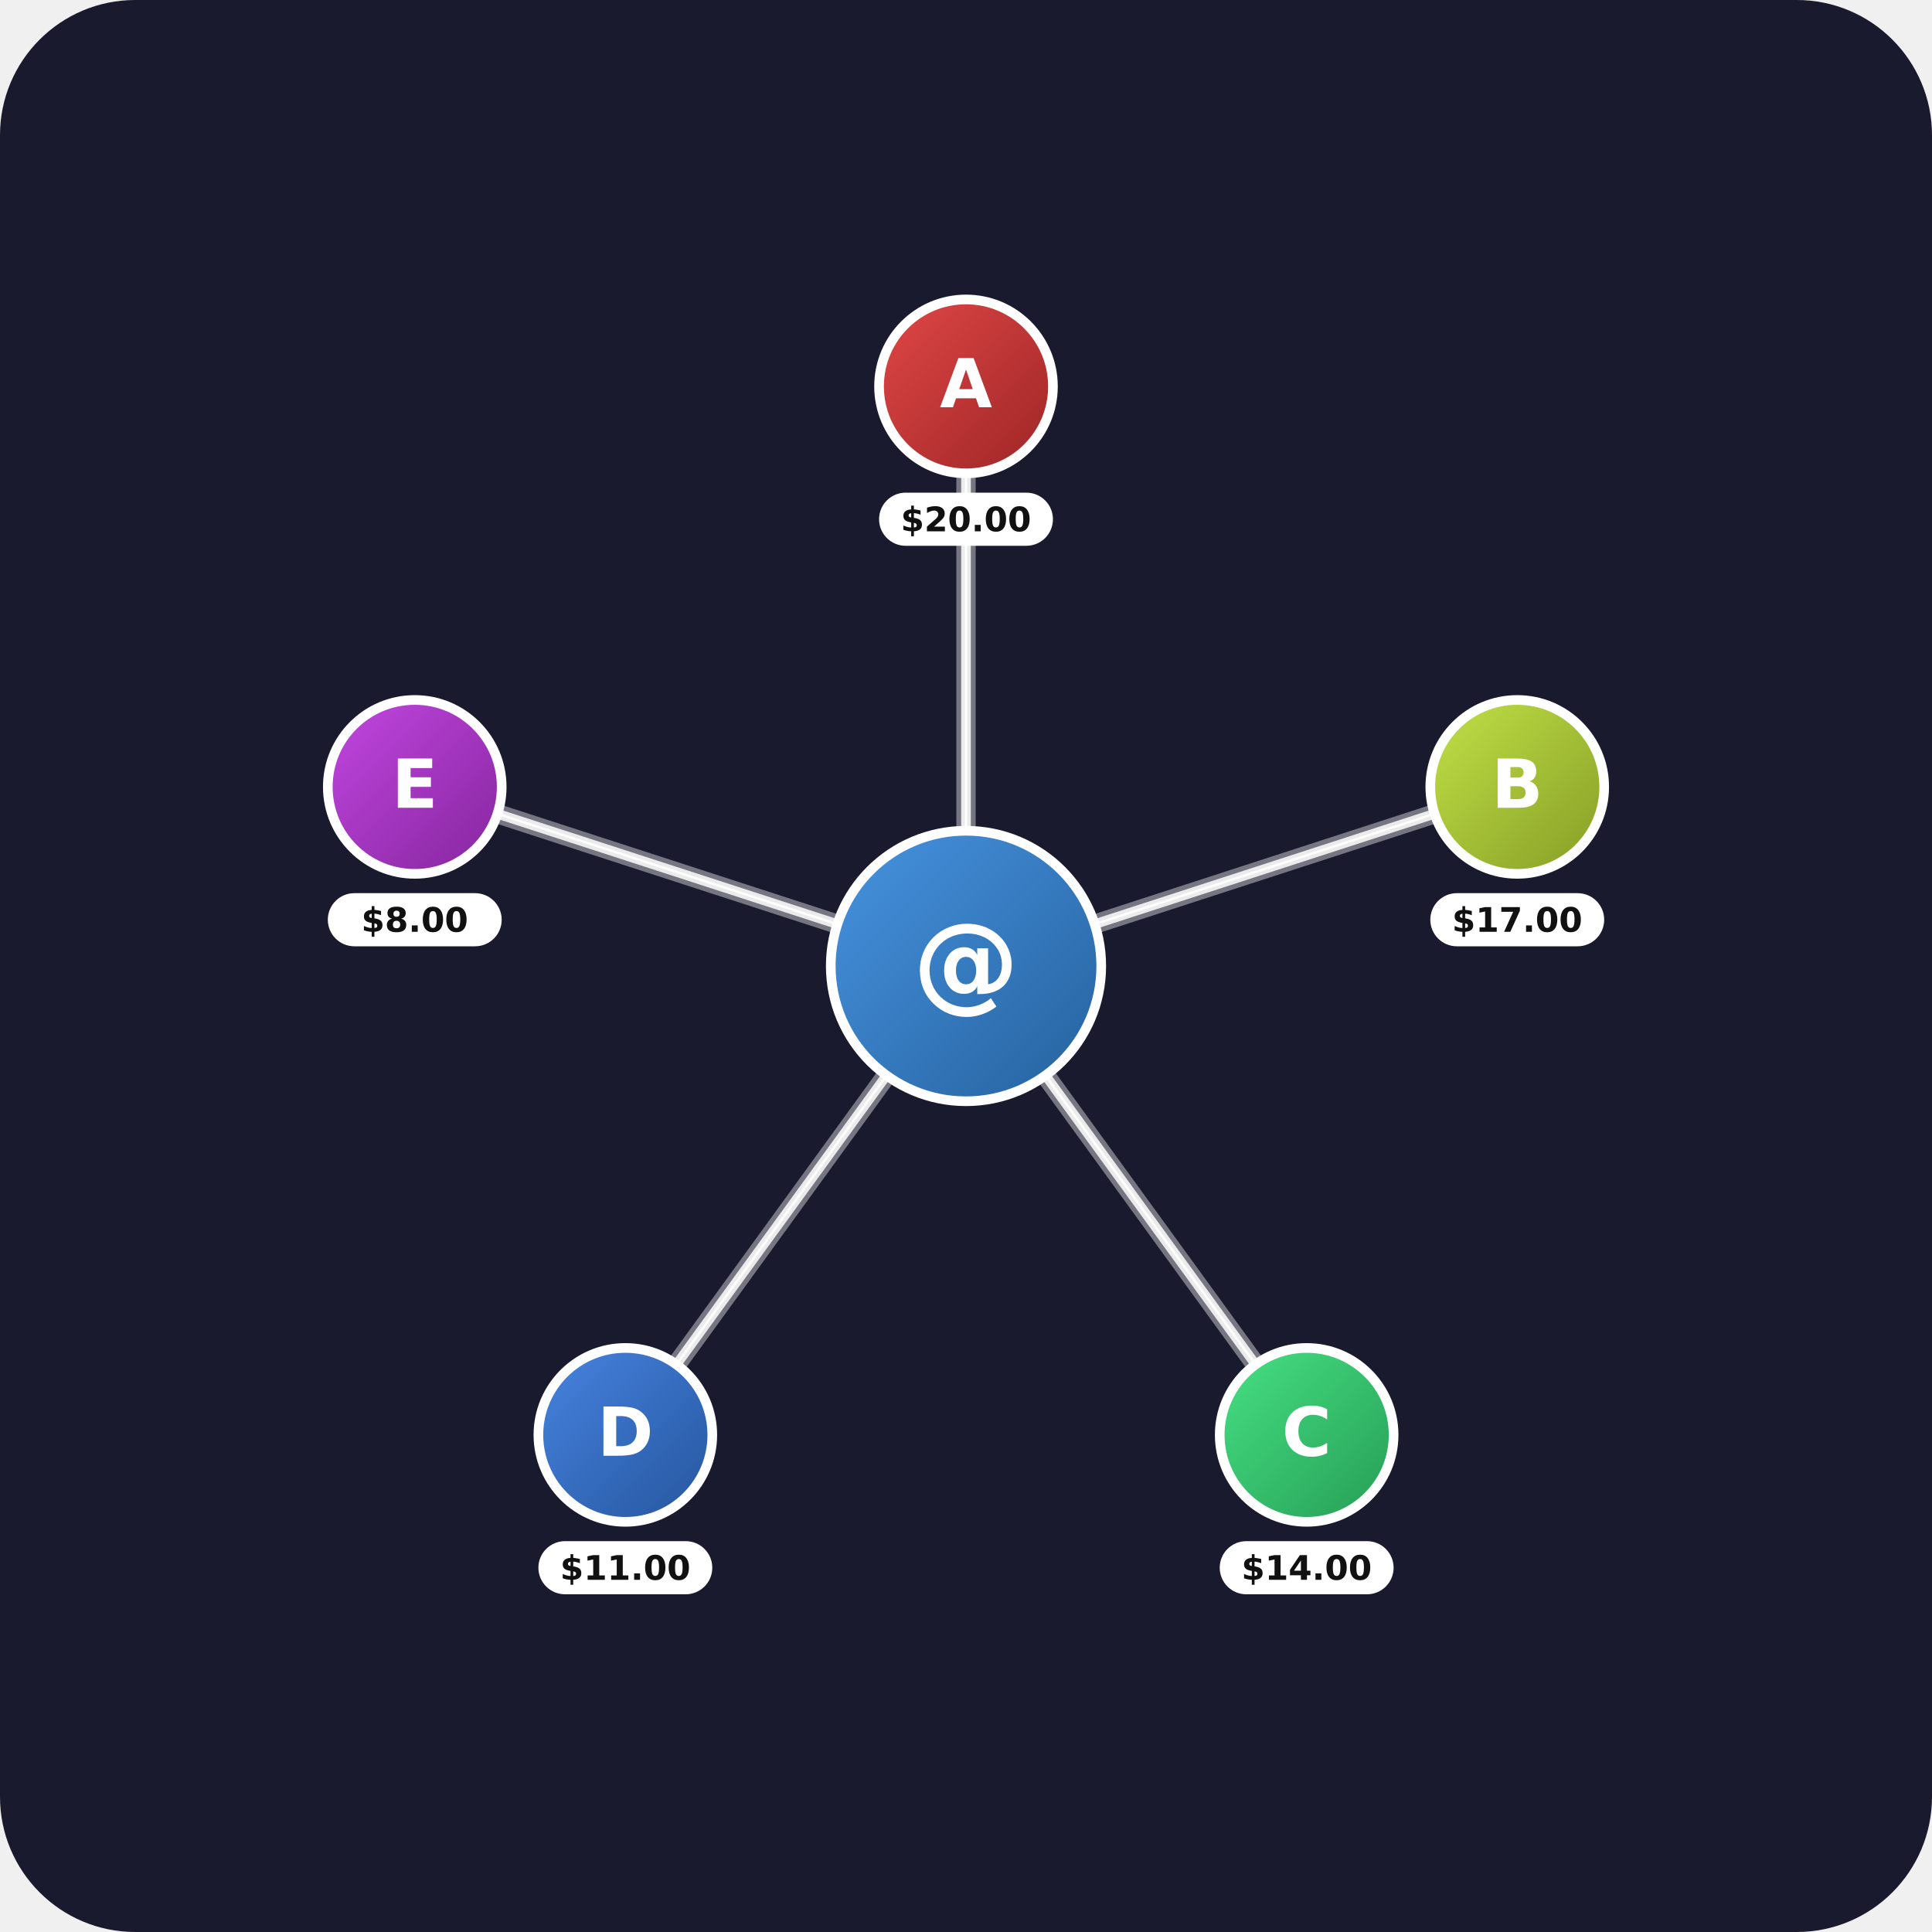
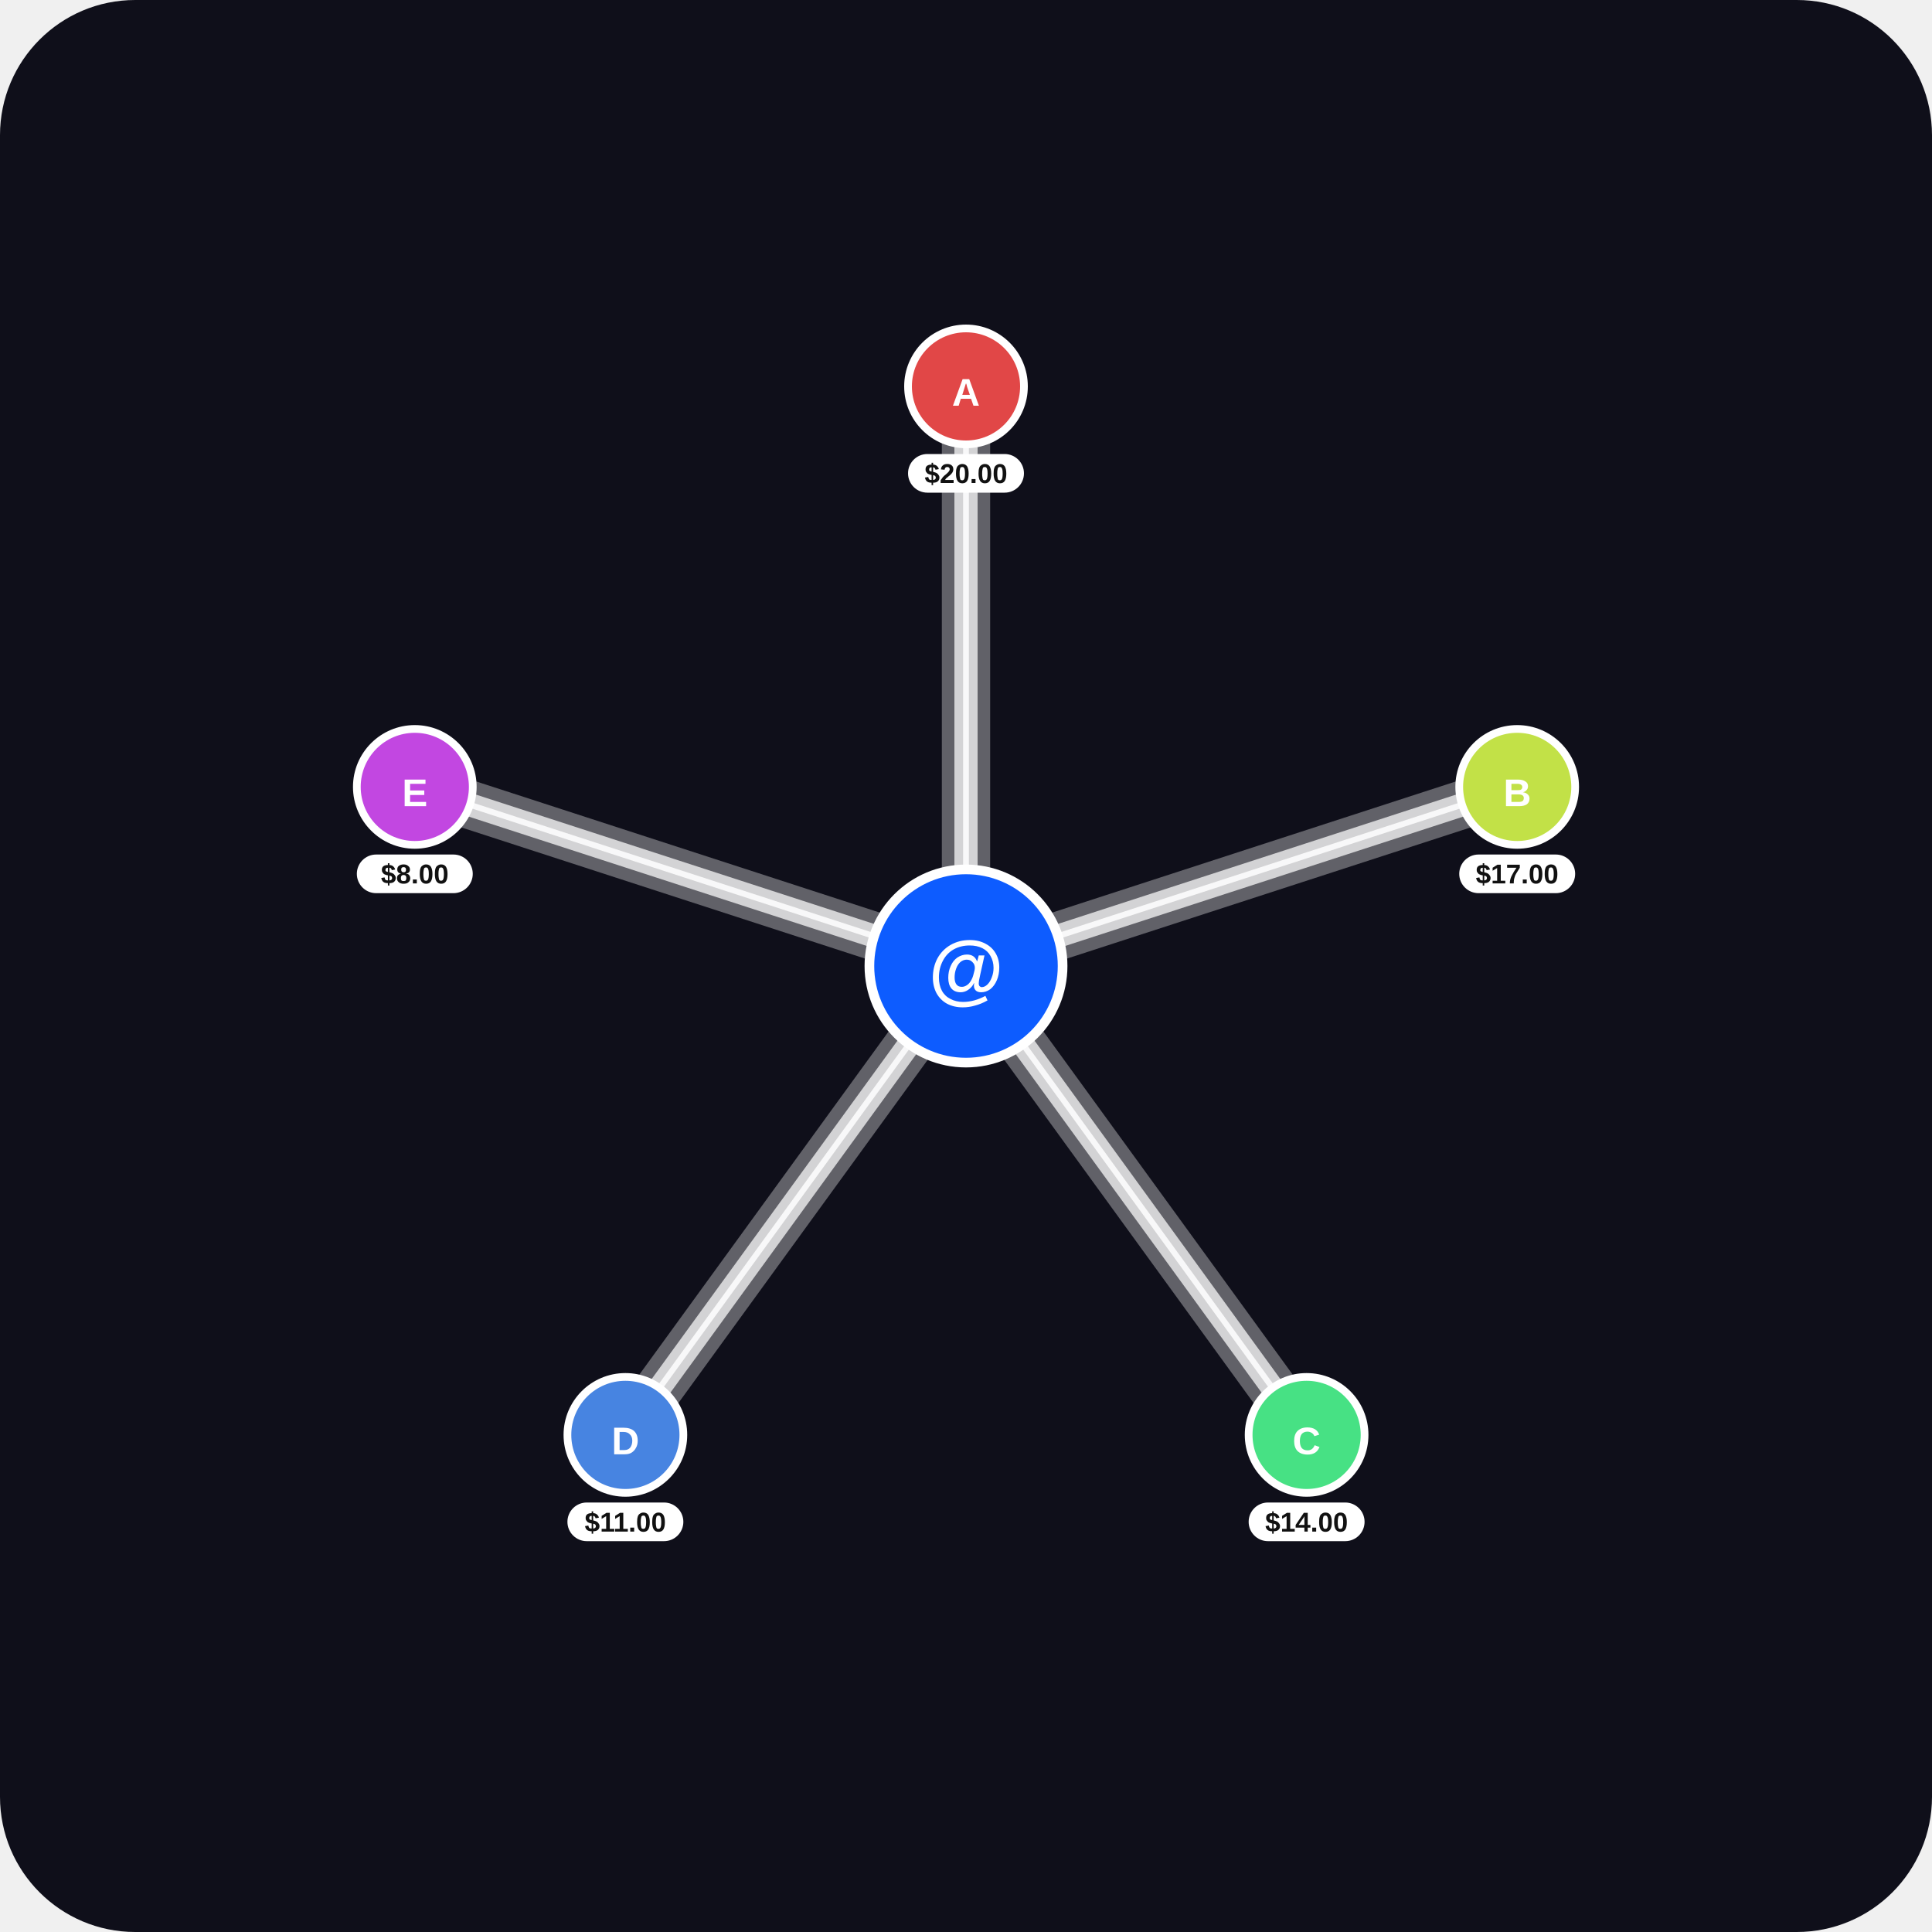
- <svg xmlns="http://www.w3.org/2000/svg" viewBox="0 0 400 400" width="400" height="400">
-   <defs>
-     <linearGradient id="grad-sheen" x1="0%" y1="0%" x2="100%" y2="0%">
-       <stop offset="0" stop-color="#888" />
-       <stop offset="0.5" stop-color="#fff" />
-       <stop offset="1" stop-color="#888" />
-     </linearGradient>
-     <linearGradient id="grad-copper" x1="0%" y1="0%" x2="100%" y2="0%">
-       <stop offset="0" stop-color="#7A3F1D" />
-       <stop offset="0.5" stop-color="#FFD8B5" />
-       <stop offset="1" stop-color="#7A3F1D" />
-     </linearGradient>
-     <linearGradient id="grad-gold-wire" x1="0%" y1="0%" x2="100%" y2="0%">
-       <stop offset="0" stop-color="#7A5800" />
-       <stop offset="0.5" stop-color="#FFF6B0" />
-       <stop offset="1" stop-color="#7A5800" />
-     </linearGradient>
-     <linearGradient id="grad-sunset" x1="0%" y1="0%" x2="100%" y2="0%">
-       <stop offset="0" stop-color="#FF6B35" />
-       <stop offset="1" stop-color="#FFD700" />
-     </linearGradient>
-     <linearGradient id="grad-ocean" x1="0%" y1="0%" x2="100%" y2="0%">
-       <stop offset="0" stop-color="#0077B6" />
-       <stop offset="1" stop-color="#90E0EF" />
-     </linearGradient>
-     <linearGradient id="grad-fire" x1="0%" y1="0%" x2="100%" y2="0%">
-       <stop offset="0" stop-color="#FF0000" />
-       <stop offset="1" stop-color="#FFD700" />
-     </linearGradient>
-     <linearGradient id="grad-forest" x1="0%" y1="0%" x2="100%" y2="0%">
-       <stop offset="0" stop-color="#0F5132" />
-       <stop offset="1" stop-color="#6EE7B7" />
-     </linearGradient>
-     <linearGradient id="grad-candy" x1="0%" y1="0%" x2="100%" y2="0%">
-       <stop offset="0" stop-color="#FF1493" />
-       <stop offset="1" stop-color="#7C3AED" />
-     </linearGradient>
-     <linearGradient id="grad-rainbow" x1="0%" y1="0%" x2="100%" y2="0%">
-       <stop offset="0" stop-color="#FF0000" />
-       <stop offset="0.33" stop-color="#FFFF00" />
-       <stop offset="0.66" stop-color="#00FF00" />
-       <stop offset="1" stop-color="#9D4EDD" />
-     </linearGradient>
-     <linearGradient id="grad-synthwave" x1="0%" y1="0%" x2="100%" y2="0%">
-       <stop offset="0" stop-color="#FF006E" />
-       <stop offset="0.5" stop-color="#8338EC" />
-       <stop offset="1" stop-color="#3A86FF" />
-     </linearGradient>
-     <linearGradient id="grad-aurora" x1="0%" y1="0%" x2="100%" y2="0%">
-       <stop offset="0" stop-color="#00F5D4" />
-       <stop offset="0.5" stop-color="#00BBF9" />
-       <stop offset="1" stop-color="#9B5DE5" />
-     </linearGradient>
-     <linearGradient id="grad-gold" x1="0%" y1="0%" x2="100%" y2="0%">
-       <stop offset="0" stop-color="#FFF6B0" />
-       <stop offset="0.5" stop-color="#E8C66B" />
-       <stop offset="1" stop-color="#B8860B" />
-     </linearGradient>
-     <linearGradient id="grad-cosmic" x1="0%" y1="0%" x2="100%" y2="0%">
-       <stop offset="0" stop-color="#10002B" />
-       <stop offset="0.5" stop-color="#9D4EDD" />
-       <stop offset="1" stop-color="#FF61DC" />
-     </linearGradient>
-     <filter id="glow-cyan" x="-50%" y="-50%" width="200%" height="200%">
-       <feGaussianBlur stdDeviation="2.5" result="b" />
-       <feMerge>
-         <feMergeNode in="b" />
-         <feMergeNode in="SourceGraphic" />
-       </feMerge>
-     </filter>
-     <filter id="glow-magenta" x="-50%" y="-50%" width="200%" height="200%">
-       <feGaussianBlur stdDeviation="2.5" result="b" />
-       <feMerge>
-         <feMergeNode in="b" />
-         <feMergeNode in="SourceGraphic" />
-       </feMerge>
-     </filter>
-     <filter id="glow-green" x="-50%" y="-50%" width="200%" height="200%">
-       <feGaussianBlur stdDeviation="2.5" result="b" />
-       <feMerge>
-         <feMergeNode in="b" />
-         <feMergeNode in="SourceGraphic" />
-       </feMerge>
-     </filter>
-     <filter id="glow-gold" x="-50%" y="-50%" width="200%" height="200%">
-       <feGaussianBlur stdDeviation="2.5" result="b" />
-       <feMerge>
-         <feMergeNode in="b" />
-         <feMergeNode in="SourceGraphic" />
-       </feMerge>
-     </filter>
-     <filter id="glow-purple" x="-50%" y="-50%" width="200%" height="200%">
-       <feGaussianBlur stdDeviation="2.5" result="b" />
-       <feMerge>
-         <feMergeNode in="b" />
-         <feMergeNode in="SourceGraphic" />
-       </feMerge>
-     </filter>
-     <filter id="glow-orange" x="-50%" y="-50%" width="200%" height="200%">
-       <feGaussianBlur stdDeviation="2.5" result="b" />
-       <feMerge>
-         <feMergeNode in="b" />
-         <feMergeNode in="SourceGraphic" />
-       </feMerge>
-     </filter>
-     <filter id="glow-red" x="-50%" y="-50%" width="200%" height="200%">
-       <feGaussianBlur stdDeviation="2.5" result="b" />
-       <feMerge>
-         <feMergeNode in="b" />
-         <feMergeNode in="SourceGraphic" />
-       </feMerge>
-     </filter>
-     <filter id="glow-blue" x="-50%" y="-50%" width="200%" height="200%">
-       <feGaussianBlur stdDeviation="2.5" result="b" />
-       <feMerge>
-         <feMergeNode in="b" />
-         <feMergeNode in="SourceGraphic" />
-       </feMerge>
-     </filter>
-     <filter id="glow-pink" x="-50%" y="-50%" width="200%" height="200%">
-       <feGaussianBlur stdDeviation="2.5" result="b" />
-       <feMerge>
-         <feMergeNode in="b" />
-         <feMergeNode in="SourceGraphic" />
-       </feMerge>
-     </filter>
-     <filter id="glow-lime" x="-50%" y="-50%" width="200%" height="200%">
-       <feGaussianBlur stdDeviation="2.5" result="b" />
-       <feMerge>
-         <feMergeNode in="b" />
-         <feMergeNode in="SourceGraphic" />
-       </feMerge>
-     </filter>
-     <filter id="glow-soft" x="-50%" y="-50%" width="200%" height="200%">
-       <feGaussianBlur stdDeviation="4" result="b" />
-       <feMerge>
-         <feMergeNode in="b" />
-         <feMergeNode in="SourceGraphic" />
-       </feMerge>
-     </filter>
-     <filter id="glow-inner" x="-50%" y="-50%" width="200%" height="200%">
-       <feGaussianBlur stdDeviation="1.5" result="b" />
-       <feMerge>
-         <feMergeNode in="b" />
-         <feMergeNode in="SourceGraphic" />
-       </feMerge>
-     </filter>
-   </defs>
-   <rect x="0" y="0" width="400" height="400" rx="28" fill="#1A1A2E" />
-   <line x1="200" y1="200" x2="200.00" y2="80.00" stroke="#ffffff" stroke-width="4" stroke-opacity="0.4" />
-   <line x1="200" y1="200" x2="200.00" y2="80.00" stroke="#ffffff" stroke-width="2" stroke-opacity="0.85" />
-   <line x1="200" y1="200" x2="200.00" y2="80.00" stroke="#fff" stroke-width="0.5" stroke-opacity="0.95" />
-   <line x1="200" y1="200" x2="314.13" y2="162.92" stroke="#ffffff" stroke-width="4" stroke-opacity="0.4" />
-   <line x1="200" y1="200" x2="314.13" y2="162.92" stroke="#ffffff" stroke-width="2" stroke-opacity="0.85" />
-   <line x1="200" y1="200" x2="314.13" y2="162.92" stroke="#fff" stroke-width="0.5" stroke-opacity="0.95" />
-   <line x1="200" y1="200" x2="270.53" y2="297.08" stroke="#ffffff" stroke-width="4" stroke-opacity="0.4" />
-   <line x1="200" y1="200" x2="270.53" y2="297.08" stroke="#ffffff" stroke-width="2" stroke-opacity="0.85" />
-   <line x1="200" y1="200" x2="270.53" y2="297.08" stroke="#fff" stroke-width="0.5" stroke-opacity="0.95" />
-   <line x1="200" y1="200" x2="129.47" y2="297.08" stroke="#ffffff" stroke-width="4" stroke-opacity="0.4" />
-   <line x1="200" y1="200" x2="129.47" y2="297.08" stroke="#ffffff" stroke-width="2" stroke-opacity="0.85" />
-   <line x1="200" y1="200" x2="129.47" y2="297.08" stroke="#fff" stroke-width="0.5" stroke-opacity="0.95" />
-   <line x1="200" y1="200" x2="85.87" y2="162.92" stroke="#ffffff" stroke-width="4" stroke-opacity="0.4" />
-   <line x1="200" y1="200" x2="85.87" y2="162.92" stroke="#ffffff" stroke-width="2" stroke-opacity="0.85" />
-   <line x1="200" y1="200" x2="85.87" y2="162.92" stroke="#fff" stroke-width="0.5" stroke-opacity="0.95" />
-   <g transform="translate(200.00 200.00)">
-     <defs>
-       <linearGradient id="ctile999" x1="0" y1="0" x2="1" y2="1">
-         <stop offset="0" stop-color="hsl(210,72%,58%)" />
-         <stop offset="1" stop-color="hsl(210,62%,38%)" />
-       </linearGradient>
-     </defs>
-     <circle r="28.0" fill="url(#ctile999)" stroke="#fff" stroke-width="2" />
-     <text x="0" y="6.72" text-anchor="middle" font-family="DejaVu Sans, Arial, sans-serif" font-size="22" font-weight="700" fill="#fff">@</text>
-   </g>
-   <g transform="translate(200.00 80.00)">
-     <defs>
-       <linearGradient id="ctile0" x1="0" y1="0" x2="1" y2="1">
-         <stop offset="0" stop-color="hsl(0,72%,58%)" />
-         <stop offset="1" stop-color="hsl(0,62%,38%)" />
-       </linearGradient>
-     </defs>
-     <circle r="18.0" fill="url(#ctile0)" stroke="#fff" stroke-width="2" />
-     <text x="0" y="4.32" text-anchor="middle" font-family="DejaVu Sans, Arial, sans-serif" font-size="14" font-weight="700" fill="#fff">A</text>
-   </g>
-   <g transform="translate(200.00 102.00)">
-     <rect x="-18" y="0" width="36" height="11" rx="5.5" fill="#fff" />
-     <text x="0" y="8" text-anchor="middle" font-family="DejaVu Sans, Arial, sans-serif" font-size="7" font-weight="700" fill="#111">$20.00</text>
-   </g>
-   <g transform="translate(314.13 162.92)">
-     <defs>
-       <linearGradient id="ctile1" x1="0" y1="0" x2="1" y2="1">
-         <stop offset="0" stop-color="hsl(72,72%,58%)" />
-         <stop offset="1" stop-color="hsl(72,62%,38%)" />
-       </linearGradient>
-     </defs>
-     <circle r="18.0" fill="url(#ctile1)" stroke="#fff" stroke-width="2" />
-     <text x="0" y="4.32" text-anchor="middle" font-family="DejaVu Sans, Arial, sans-serif" font-size="14" font-weight="700" fill="#fff">B</text>
-   </g>
-   <g transform="translate(314.13 184.92)">
-     <rect x="-18" y="0" width="36" height="11" rx="5.5" fill="#fff" />
-     <text x="0" y="8" text-anchor="middle" font-family="DejaVu Sans, Arial, sans-serif" font-size="7" font-weight="700" fill="#111">$17.00</text>
-   </g>
-   <g transform="translate(270.53 297.08)">
-     <defs>
-       <linearGradient id="ctile2" x1="0" y1="0" x2="1" y2="1">
-         <stop offset="0" stop-color="hsl(144,72%,58%)" />
-         <stop offset="1" stop-color="hsl(144,62%,38%)" />
-       </linearGradient>
-     </defs>
-     <circle r="18.0" fill="url(#ctile2)" stroke="#fff" stroke-width="2" />
-     <text x="0" y="4.32" text-anchor="middle" font-family="DejaVu Sans, Arial, sans-serif" font-size="14" font-weight="700" fill="#fff">C</text>
-   </g>
-   <g transform="translate(270.53 319.08)">
-     <rect x="-18" y="0" width="36" height="11" rx="5.5" fill="#fff" />
-     <text x="0" y="8" text-anchor="middle" font-family="DejaVu Sans, Arial, sans-serif" font-size="7" font-weight="700" fill="#111">$14.00</text>
-   </g>
-   <g transform="translate(129.47 297.08)">
-     <defs>
-       <linearGradient id="ctile3" x1="0" y1="0" x2="1" y2="1">
-         <stop offset="0" stop-color="hsl(216,72%,58%)" />
-         <stop offset="1" stop-color="hsl(216,62%,38%)" />
-       </linearGradient>
-     </defs>
-     <circle r="18.0" fill="url(#ctile3)" stroke="#fff" stroke-width="2" />
-     <text x="0" y="4.32" text-anchor="middle" font-family="DejaVu Sans, Arial, sans-serif" font-size="14" font-weight="700" fill="#fff">D</text>
-   </g>
-   <g transform="translate(129.47 319.08)">
-     <rect x="-18" y="0" width="36" height="11" rx="5.5" fill="#fff" />
-     <text x="0" y="8" text-anchor="middle" font-family="DejaVu Sans, Arial, sans-serif" font-size="7" font-weight="700" fill="#111">$11.00</text>
-   </g>
-   <g transform="translate(85.87 162.92)">
-     <defs>
-       <linearGradient id="ctile4" x1="0" y1="0" x2="1" y2="1">
-         <stop offset="0" stop-color="hsl(288,72%,58%)" />
-         <stop offset="1" stop-color="hsl(288,62%,38%)" />
-       </linearGradient>
-     </defs>
-     <circle r="18.0" fill="url(#ctile4)" stroke="#fff" stroke-width="2" />
-     <text x="0" y="4.32" text-anchor="middle" font-family="DejaVu Sans, Arial, sans-serif" font-size="14" font-weight="700" fill="#fff">E</text>
-   </g>
-   <g transform="translate(85.87 184.92)">
-     <rect x="-18" y="0" width="36" height="11" rx="5.5" fill="#fff" />
-     <text x="0" y="8" text-anchor="middle" font-family="DejaVu Sans, Arial, sans-serif" font-size="7" font-weight="700" fill="#111">$8.00</text>
-   </g>
+ <svg xmlns="http://www.w3.org/2000/svg" viewBox="0 0 100 100" width="100" height="100">
+   <rect x="0" y="0" width="100" height="100" rx="7" fill="#0F0F1A" />
+   <line x1="50" y1="50" x2="50.00" y2="20.00" stroke="#ffffff" stroke-width="2.5" stroke-opacity="0.34" />
+   <line x1="50" y1="50" x2="50.00" y2="20.00" stroke="#ffffff" stroke-width="1.2" stroke-opacity="0.722" />
+   <line x1="50" y1="50" x2="50.00" y2="20.00" stroke="#fff" stroke-width="0.3" stroke-opacity="0.85" />
+   <line x1="50" y1="50" x2="78.53" y2="40.73" stroke="#ffffff" stroke-width="2.5" stroke-opacity="0.34" />
+   <line x1="50" y1="50" x2="78.53" y2="40.73" stroke="#ffffff" stroke-width="1.2" stroke-opacity="0.722" />
+   <line x1="50" y1="50" x2="78.53" y2="40.73" stroke="#fff" stroke-width="0.3" stroke-opacity="0.85" />
+   <line x1="50" y1="50" x2="67.63" y2="74.27" stroke="#ffffff" stroke-width="2.5" stroke-opacity="0.34" />
+   <line x1="50" y1="50" x2="67.63" y2="74.27" stroke="#ffffff" stroke-width="1.2" stroke-opacity="0.722" />
+   <line x1="50" y1="50" x2="67.63" y2="74.27" stroke="#fff" stroke-width="0.3" stroke-opacity="0.85" />
+   <line x1="50" y1="50" x2="32.37" y2="74.27" stroke="#ffffff" stroke-width="2.5" stroke-opacity="0.34" />
+   <line x1="50" y1="50" x2="32.37" y2="74.27" stroke="#ffffff" stroke-width="1.2" stroke-opacity="0.722" />
+   <line x1="50" y1="50" x2="32.37" y2="74.27" stroke="#fff" stroke-width="0.3" stroke-opacity="0.85" />
+   <line x1="50" y1="50" x2="21.47" y2="40.73" stroke="#ffffff" stroke-width="2.5" stroke-opacity="0.34" />
+   <line x1="50" y1="50" x2="21.47" y2="40.73" stroke="#ffffff" stroke-width="1.2" stroke-opacity="0.722" />
+   <line x1="50" y1="50" x2="21.47" y2="40.73" stroke="#fff" stroke-width="0.3" stroke-opacity="0.85" />
+   <circle cx="50" cy="50" r="5" fill="#0D5CFF" stroke="#fff" stroke-width="0.5" />
+   <text x="50" y="51.5" text-anchor="middle" font-family="Arial, sans-serif" font-size="4" font-weight="700" fill="#fff">@</text>
+   <circle cx="50.00" cy="20.00" r="3" fill="hsl(0,72%,58%)" stroke="#fff" stroke-width="0.4" />
+   <text x="50.00" y="21.00" text-anchor="middle" font-family="Arial, sans-serif" font-size="2" font-weight="700" fill="#fff">A</text>
+   <rect x="47.00" y="23.50" width="6" height="2" rx="1" fill="#fff" />
+   <text x="50.00" y="25.00" text-anchor="middle" font-family="Arial, sans-serif" font-size="1.4" font-weight="700" fill="#111">$20.00</text>
+   <circle cx="78.53" cy="40.73" r="3" fill="hsl(72,72%,58%)" stroke="#fff" stroke-width="0.4" />
+   <text x="78.53" y="41.73" text-anchor="middle" font-family="Arial, sans-serif" font-size="2" font-weight="700" fill="#fff">B</text>
+   <rect x="75.53" y="44.23" width="6" height="2" rx="1" fill="#fff" />
+   <text x="78.53" y="45.73" text-anchor="middle" font-family="Arial, sans-serif" font-size="1.4" font-weight="700" fill="#111">$17.00</text>
+   <circle cx="67.63" cy="74.27" r="3" fill="hsl(144,72%,58%)" stroke="#fff" stroke-width="0.4" />
+   <text x="67.63" y="75.27" text-anchor="middle" font-family="Arial, sans-serif" font-size="2" font-weight="700" fill="#fff">C</text>
+   <rect x="64.63" y="77.77" width="6" height="2" rx="1" fill="#fff" />
+   <text x="67.63" y="79.27" text-anchor="middle" font-family="Arial, sans-serif" font-size="1.4" font-weight="700" fill="#111">$14.00</text>
+   <circle cx="32.37" cy="74.27" r="3" fill="hsl(216,72%,58%)" stroke="#fff" stroke-width="0.4" />
+   <text x="32.37" y="75.27" text-anchor="middle" font-family="Arial, sans-serif" font-size="2" font-weight="700" fill="#fff">D</text>
+   <rect x="29.37" y="77.77" width="6" height="2" rx="1" fill="#fff" />
+   <text x="32.37" y="79.27" text-anchor="middle" font-family="Arial, sans-serif" font-size="1.4" font-weight="700" fill="#111">$11.00</text>
+   <circle cx="21.47" cy="40.73" r="3" fill="hsl(288,72%,58%)" stroke="#fff" stroke-width="0.4" />
+   <text x="21.47" y="41.73" text-anchor="middle" font-family="Arial, sans-serif" font-size="2" font-weight="700" fill="#fff">E</text>
+   <rect x="18.47" y="44.23" width="6" height="2" rx="1" fill="#fff" />
+   <text x="21.47" y="45.73" text-anchor="middle" font-family="Arial, sans-serif" font-size="1.4" font-weight="700" fill="#111">$8.00</text>
</svg>
